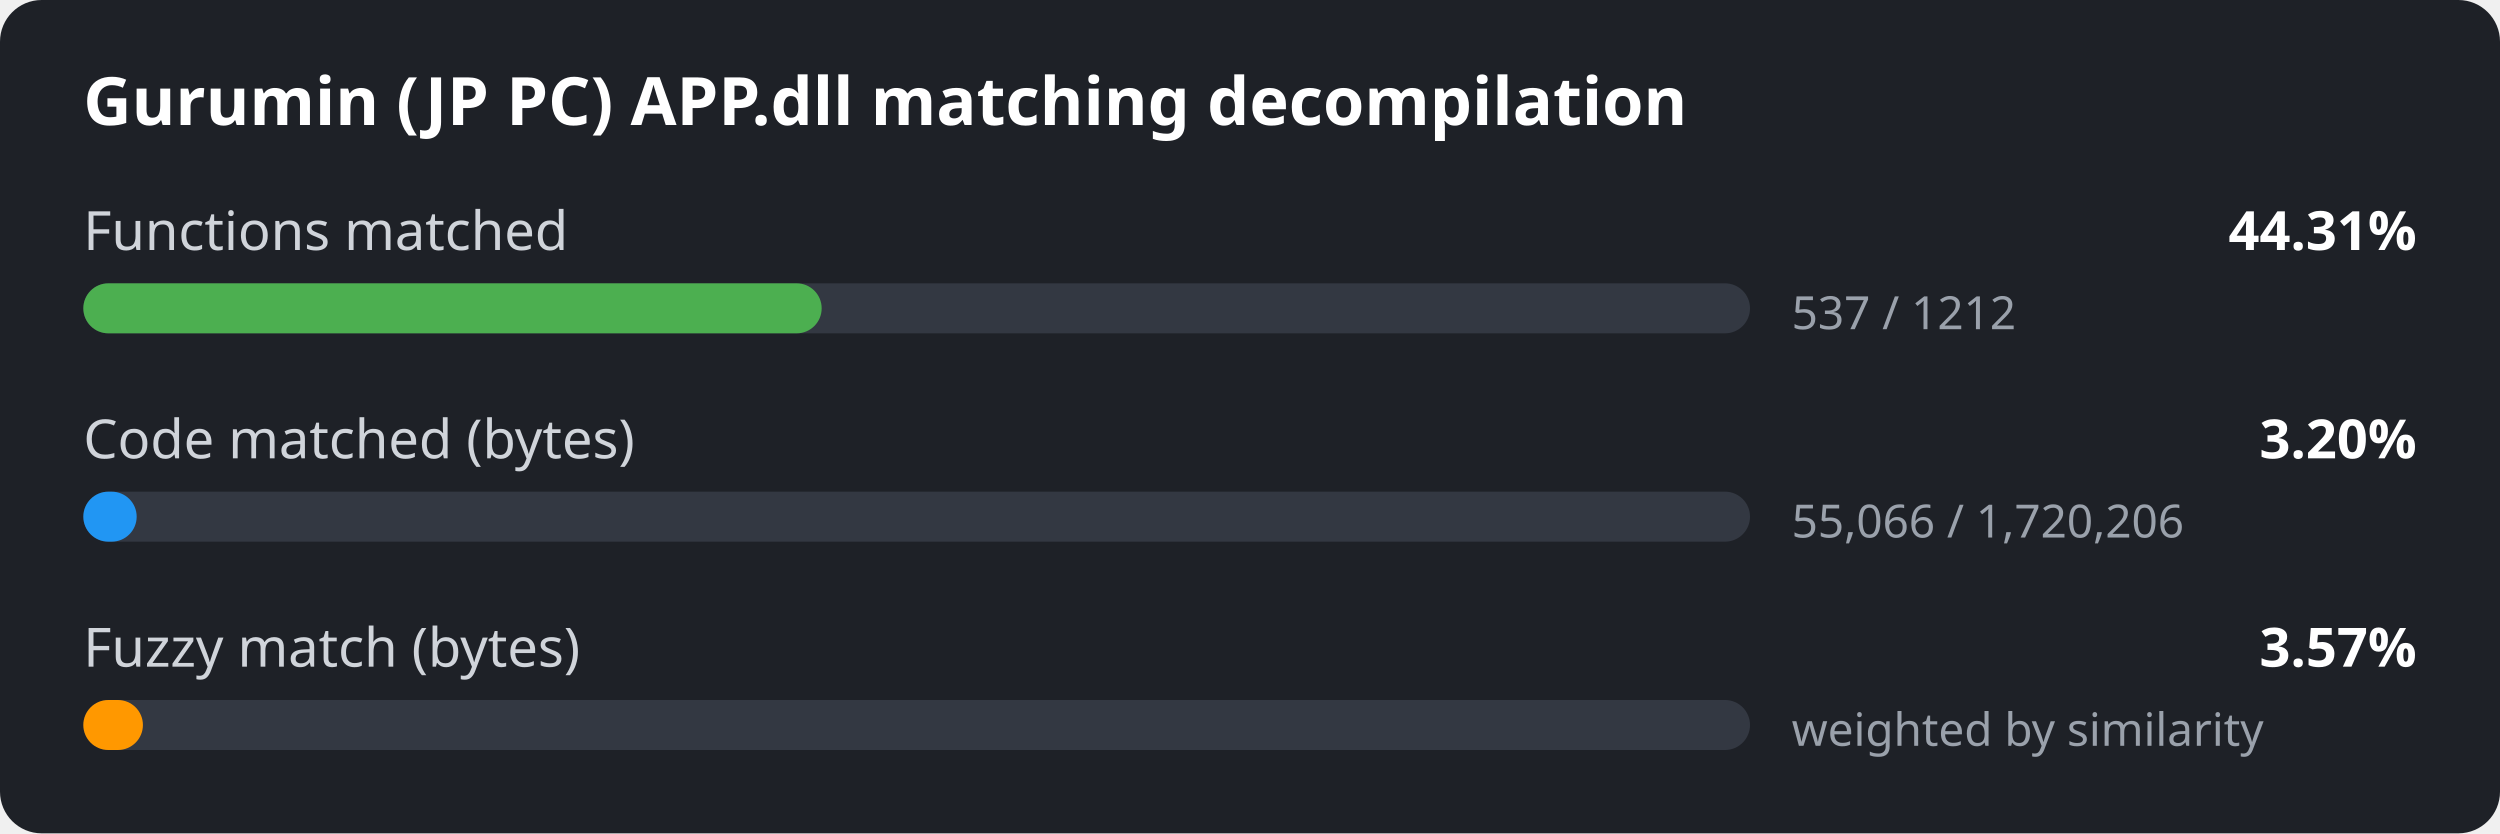
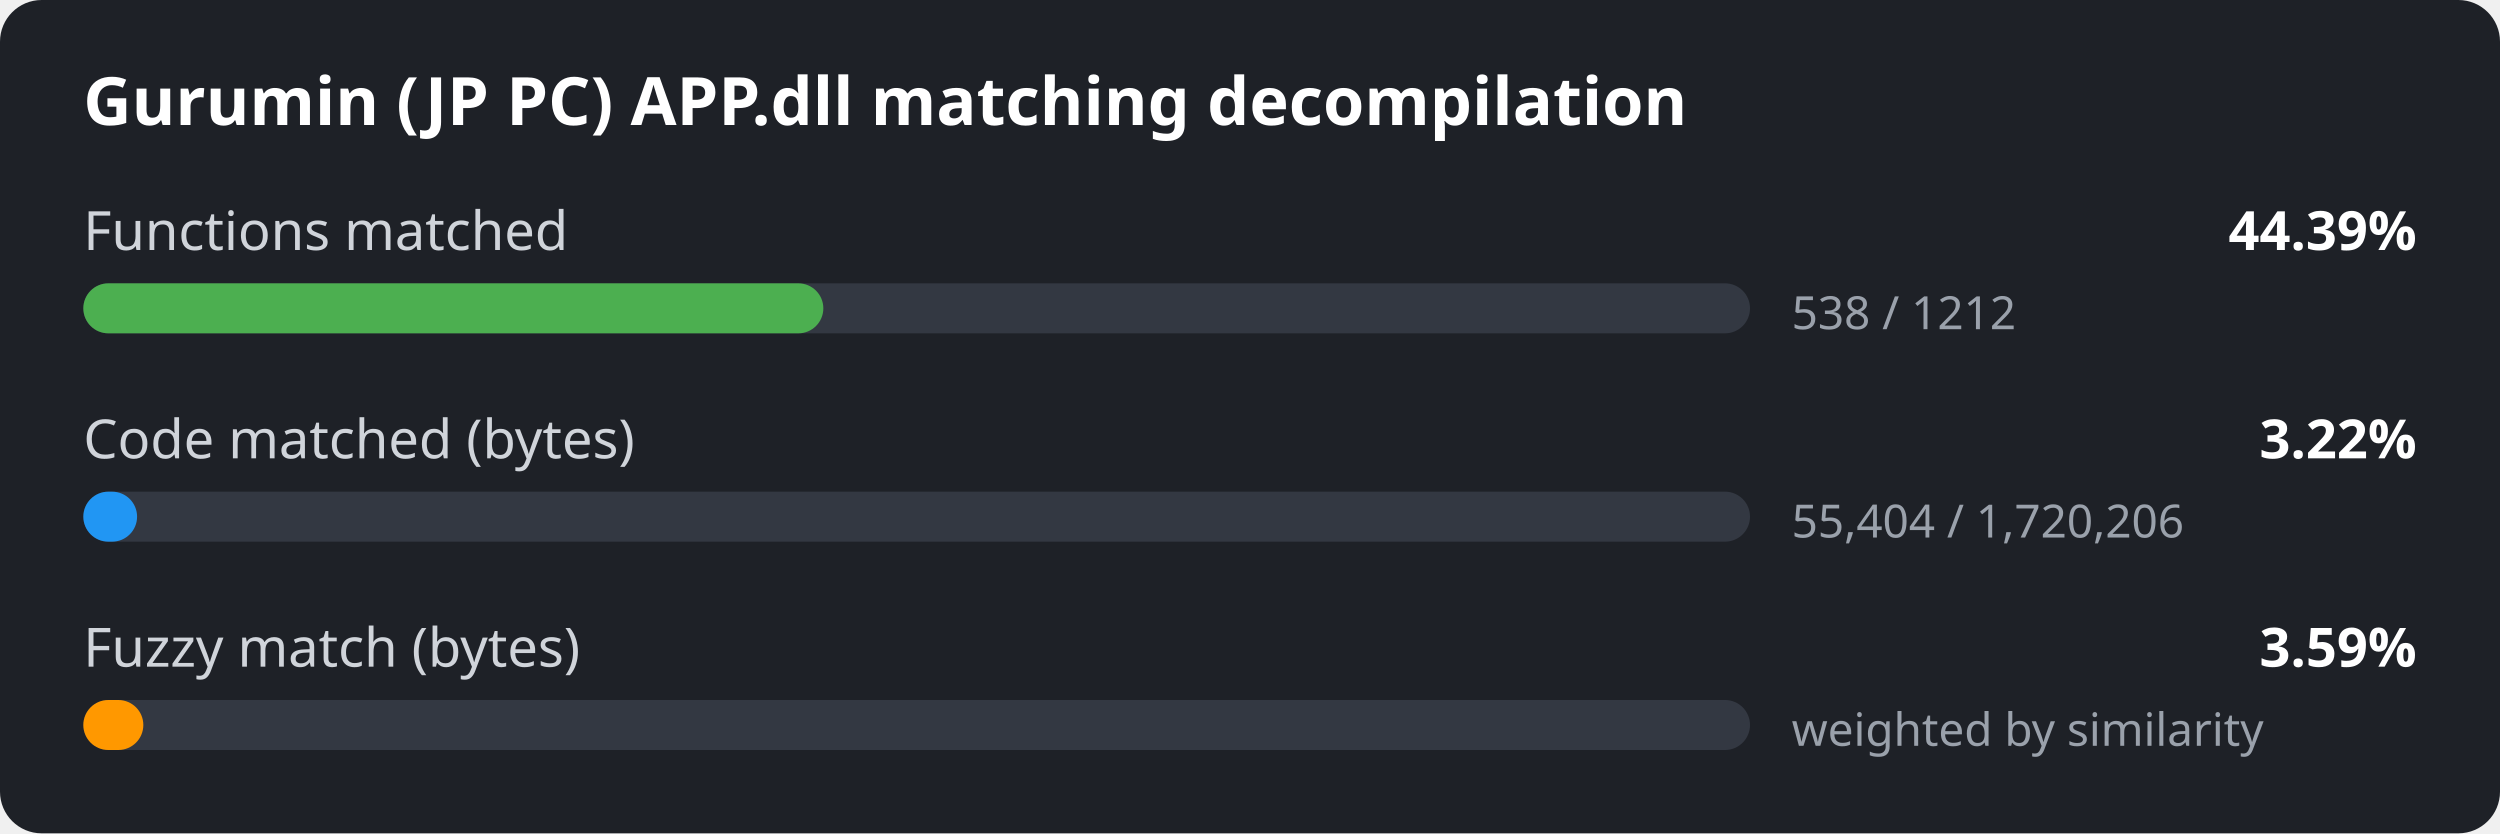
<svg xmlns="http://www.w3.org/2000/svg" width="600" height="200" viewBox="0 0 600 200">
  <style>
.bg { fill: #1e2127; }
.title { font: 600 16px sans-serif; fill: #ffffff; }
.label { font: 13px sans-serif; fill: #d0d4da; }
.value { font: 600 13px sans-serif; fill: #ffffff; }
.detail { font: 11px sans-serif; fill: #9aa1ab; }
.track { fill: #333842; }
</style>
  <rect width="600" height="200" rx="10" class="bg" />
  <text x="20" y="30" class="title">Gurumin (JP PC) APP.dll matching decompilation</text>
  <text x="20" y="60" class="label">Functions matched</text>
-   <text x="580" y="60" class="value" text-anchor="end">44.31%</text>
+   <text x="580" y="60" class="value" text-anchor="end">44.39%</text>
  <rect x="20" y="68" width="400" height="12" rx="6" class="track" />
-   <rect x="20" y="68" width="177.2" height="12" rx="6" fill="#4caf50" />
-   <text x="430" y="79" class="detail">537 / 1212</text>
+   <rect x="20" y="68" width="177.6" height="12" rx="6" fill="#4caf50" />
+   <text x="430" y="79" class="detail">538 / 1212</text>
  <text x="20" y="110" class="label">Code matched (bytes)</text>
-   <text x="580" y="110" class="value" text-anchor="end">3.20%</text>
+   <text x="580" y="110" class="value" text-anchor="end">3.22%</text>
  <rect x="20" y="118" width="400" height="12" rx="6" class="track" />
-   <rect x="20" y="118" width="12.8" height="12" rx="6" fill="#2196f3" />
-   <text x="430" y="129" class="detail">55,066 / 1,720,206</text>
+   <rect x="20" y="118" width="12.9" height="12" rx="6" fill="#2196f3" />
+   <text x="430" y="129" class="detail">55,404 / 1,720,206</text>
  <text x="20" y="160" class="label">Fuzzy match (bytes)</text>
-   <text x="580" y="160" class="value" text-anchor="end">3.57%</text>
+   <text x="580" y="160" class="value" text-anchor="end">3.59%</text>
  <rect x="20" y="168" width="400" height="12" rx="6" class="track" />
-   <rect x="20" y="168" width="14.3" height="12" rx="6" fill="#ff9800" />
+   <rect x="20" y="168" width="14.4" height="12" rx="6" fill="#ff9800" />
  <text x="430" y="179" class="detail">weighted by similarity</text>
</svg>
